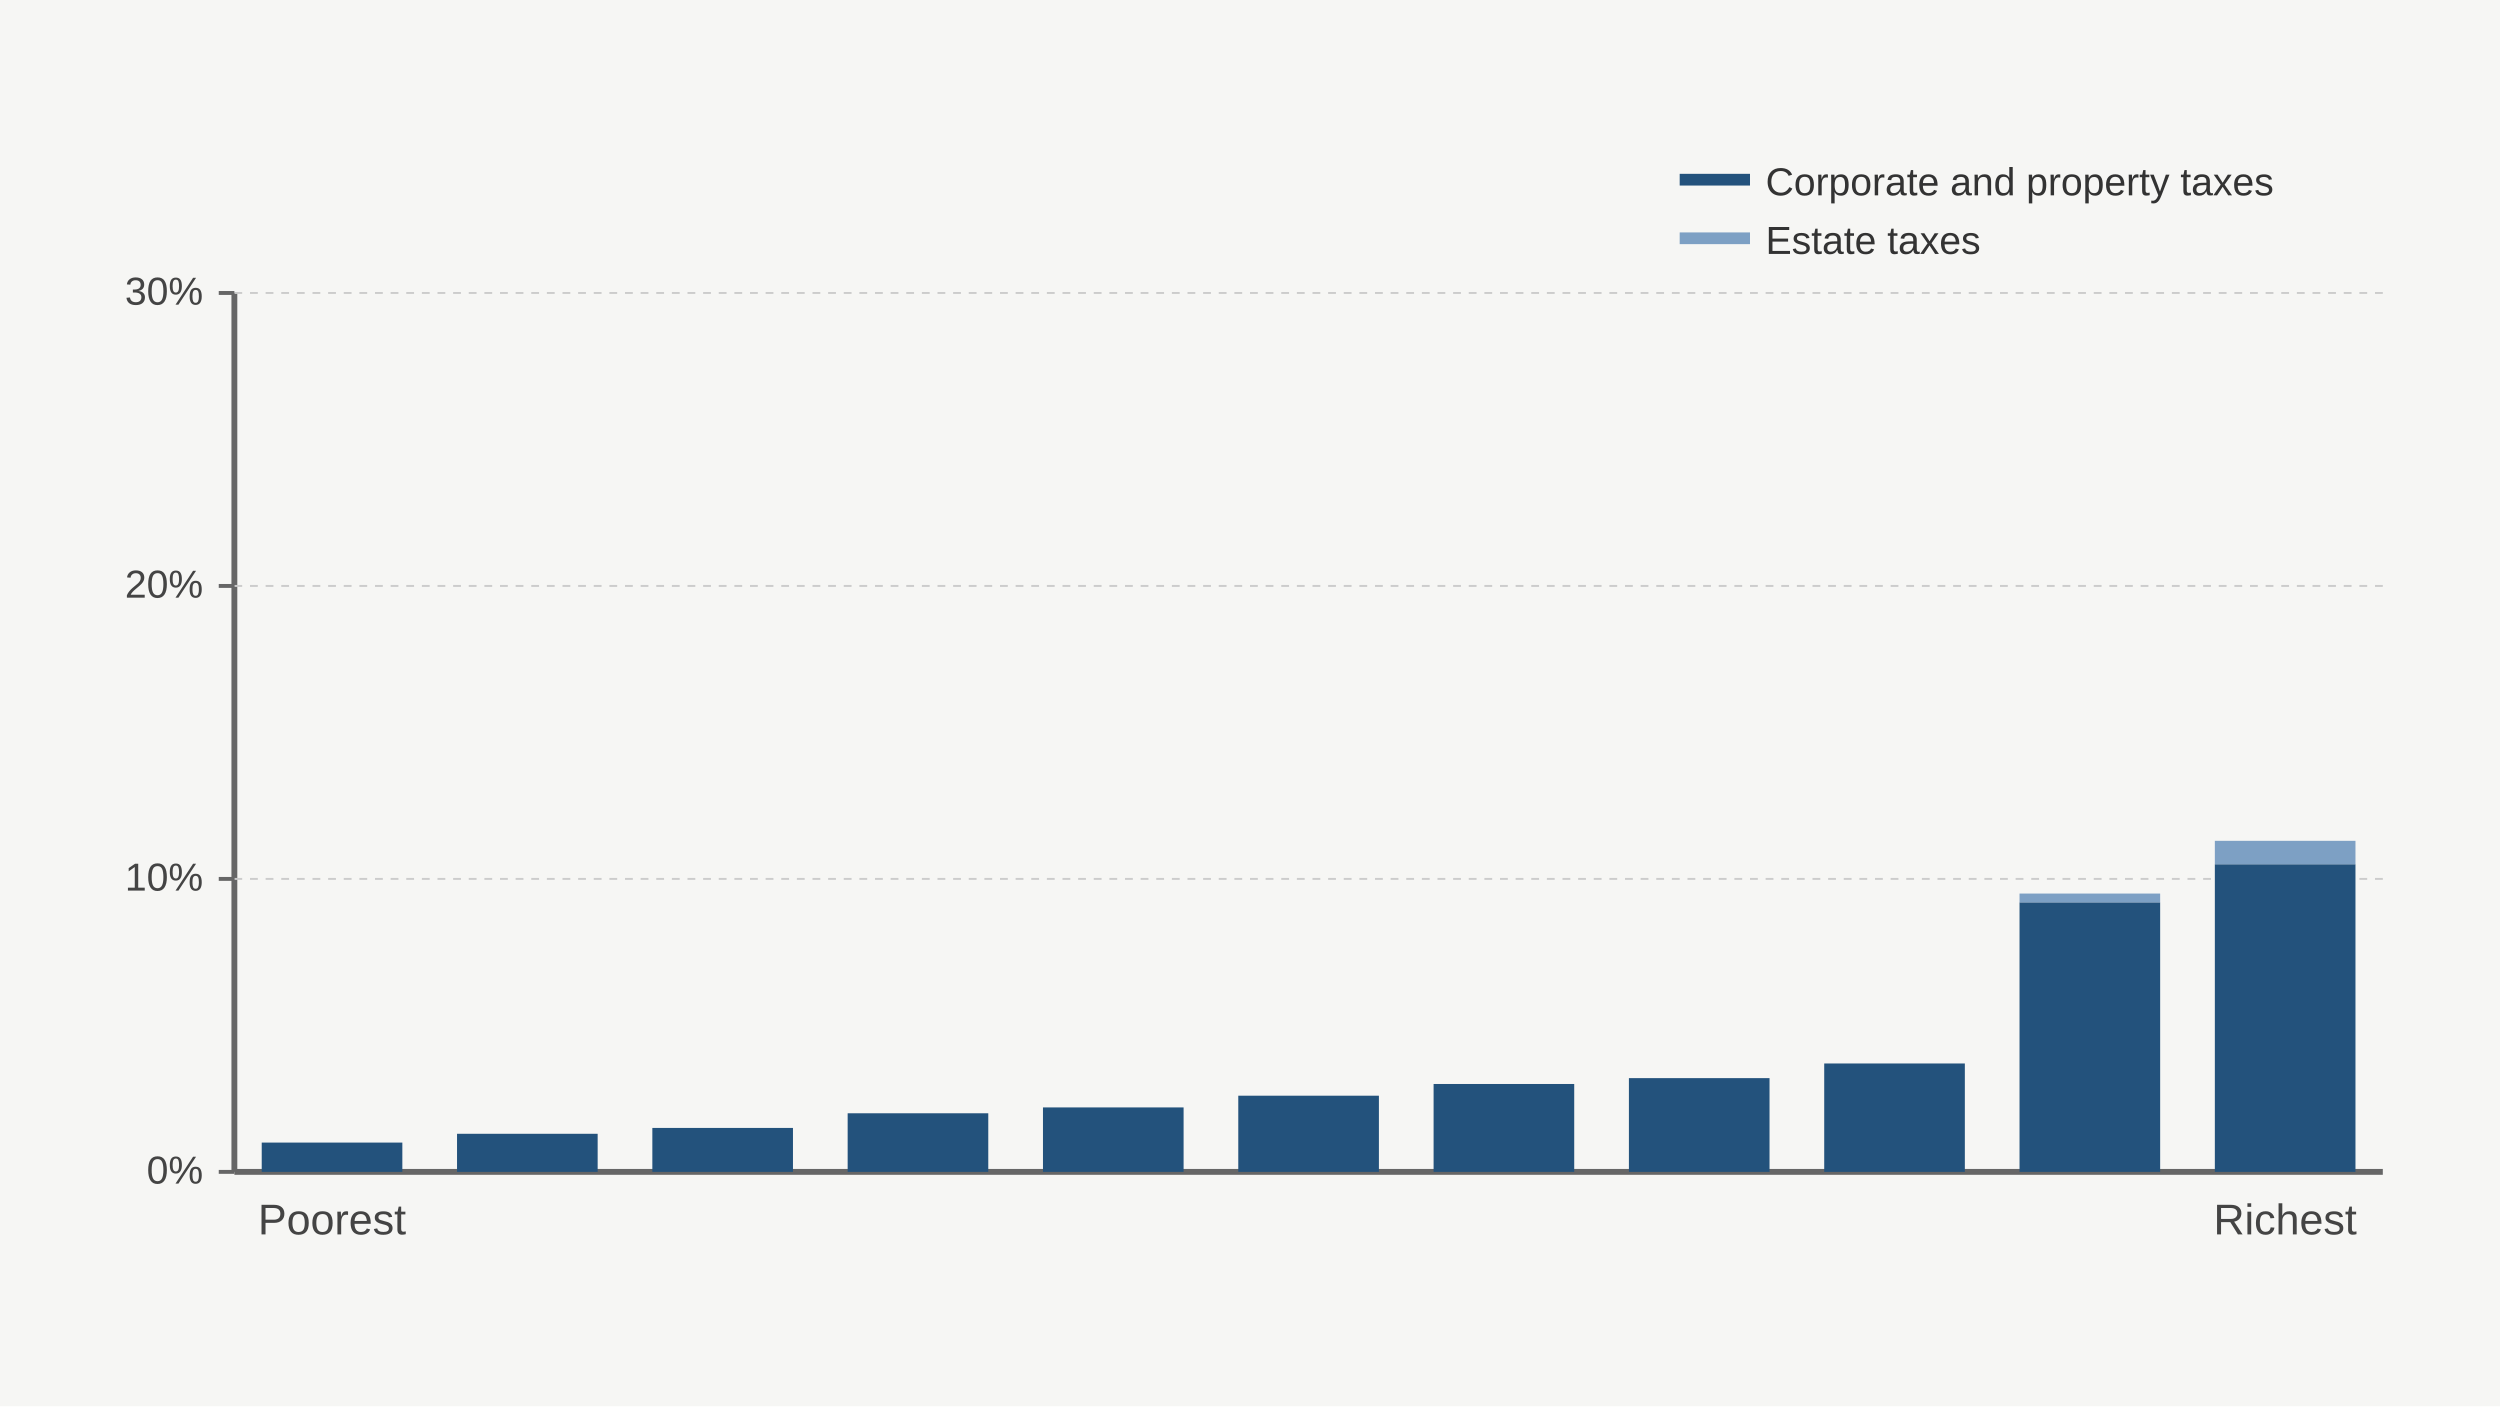
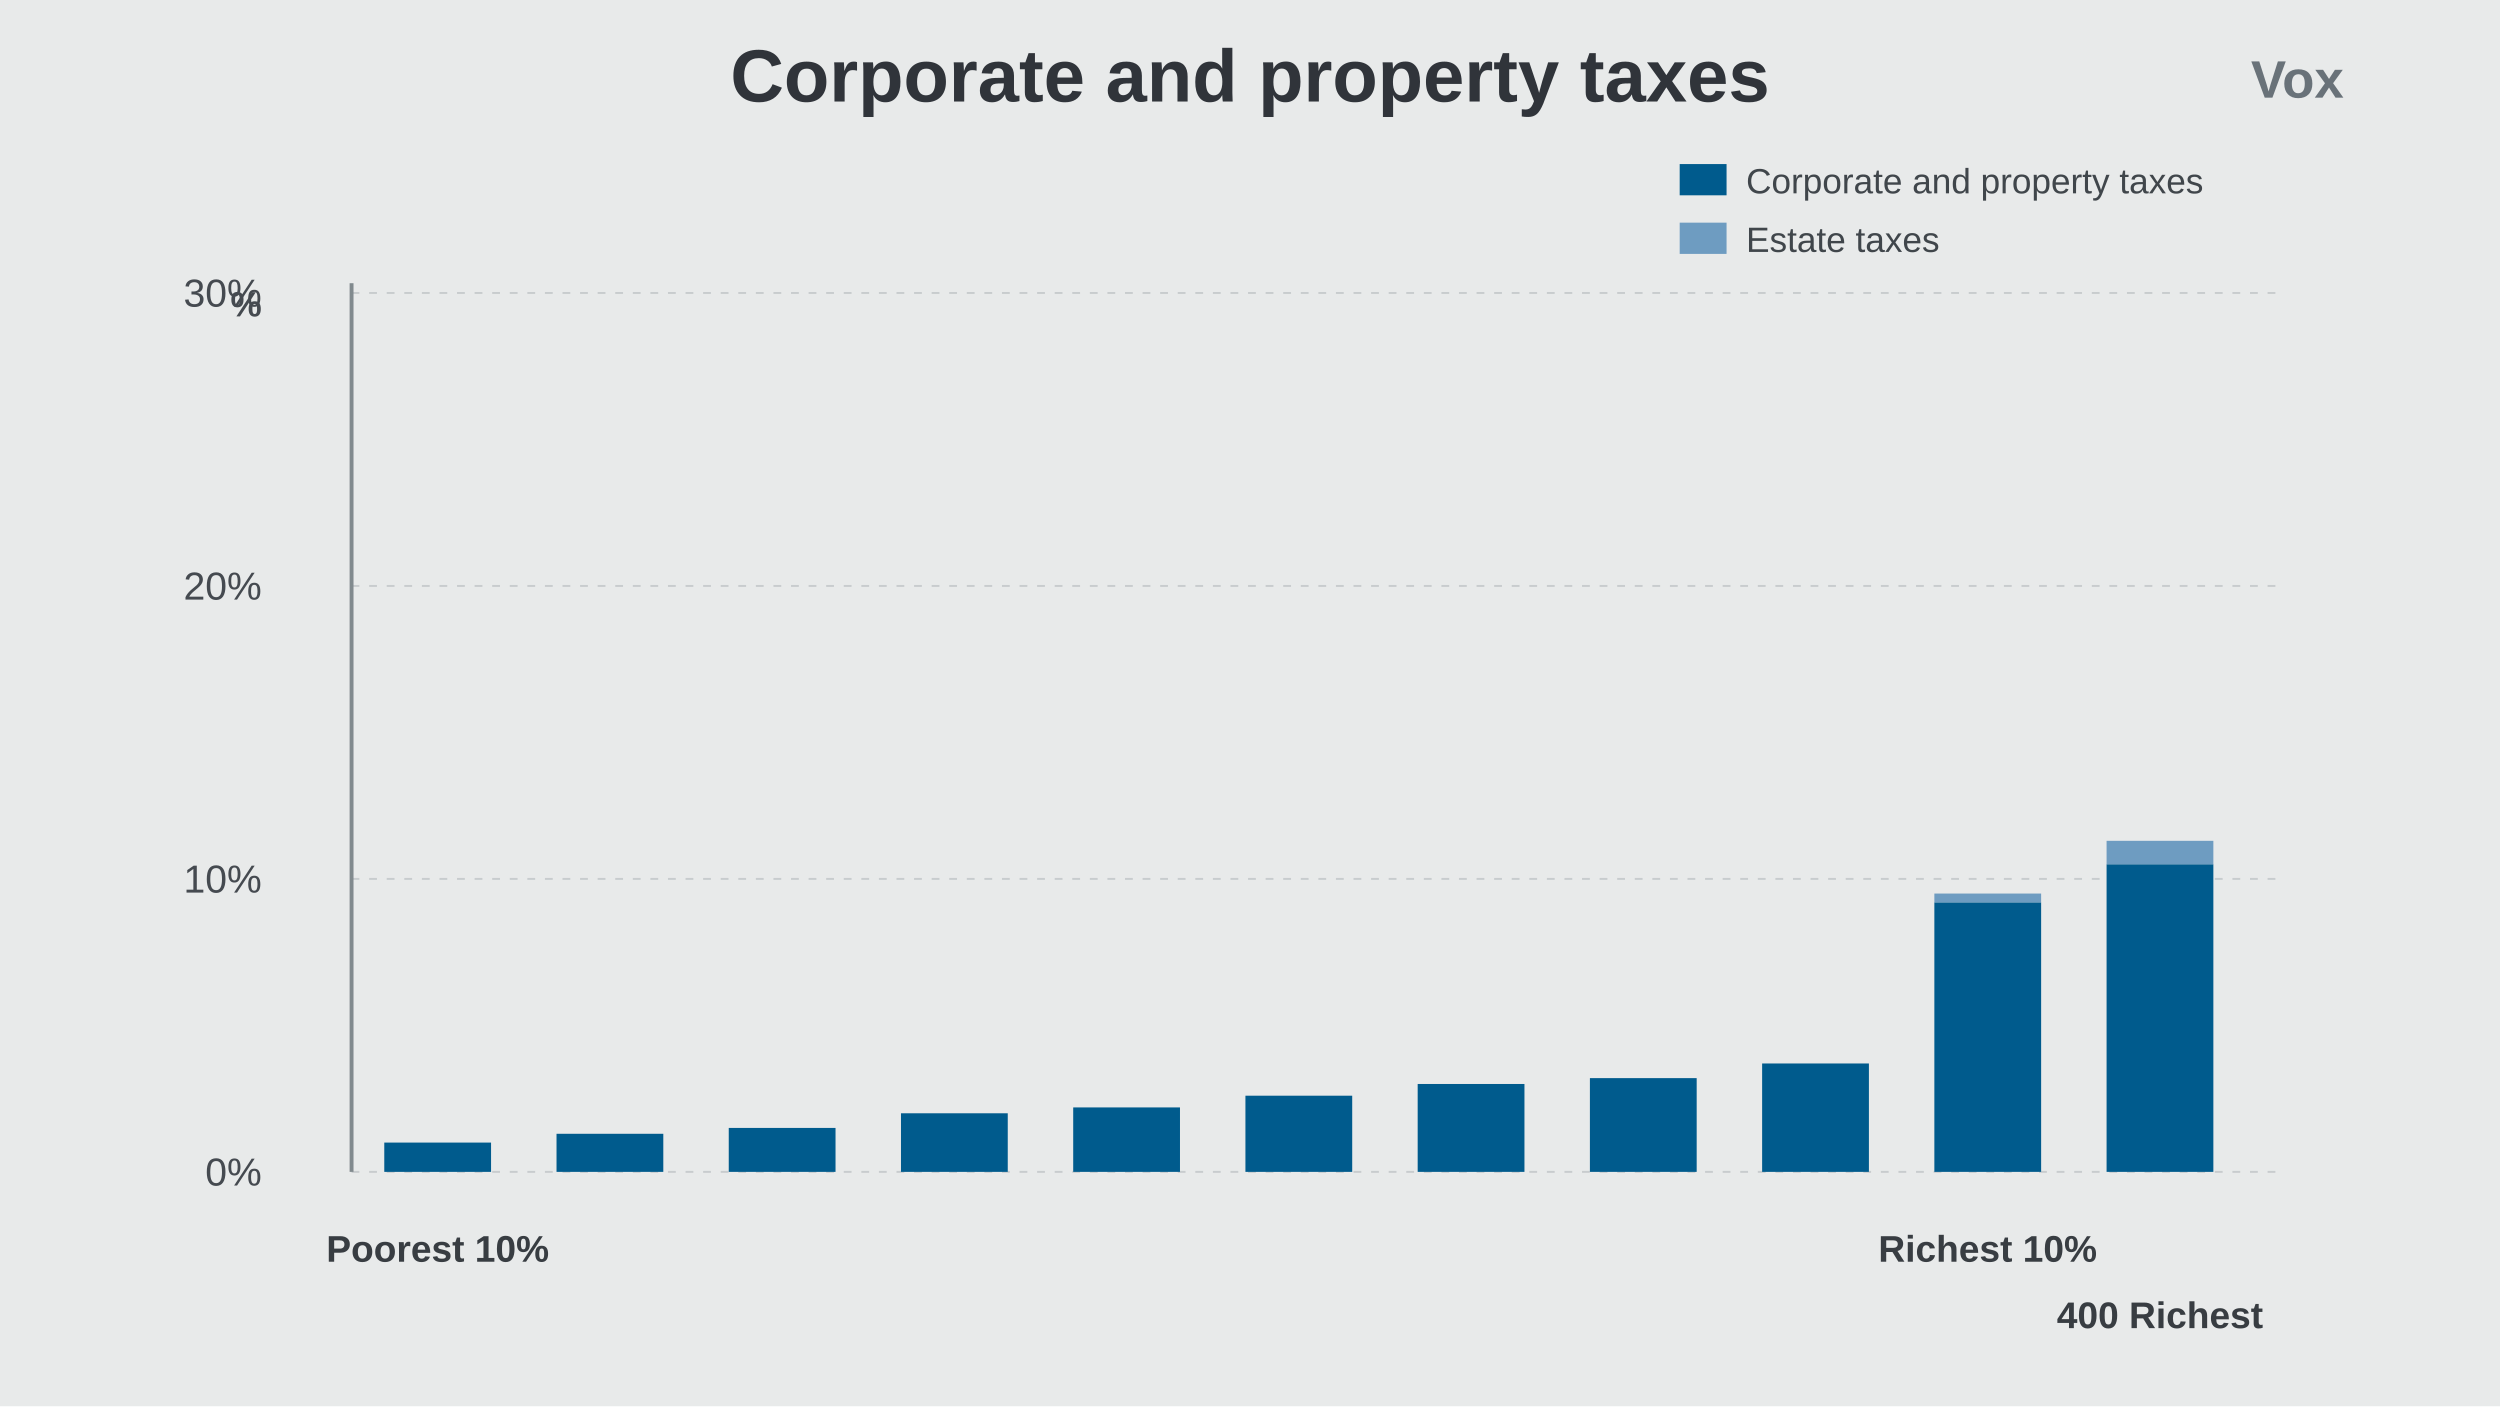
- <svg xmlns="http://www.w3.org/2000/svg" width="1280" height="720" viewBox="0 0 1280 720" data-role="semantic-chart" data-generator="stacked_bar_template_v1">
-   <rect id="scene-background-fill" data-role="background-fill" x="0" y="0" width="1280" height="720" fill="#f6f6f4" />
-   <g id="chart-plot" data-role="plot">
-     <line data-role="axis" x1="120.0" y1="150.0" x2="120.0" y2="600.0" stroke="#666666" stroke-width="3" />
-     <line data-role="tick" x1="112.0" y1="600.0" x2="120.0" y2="600.0" stroke="#666666" stroke-width="2" />
-     <text data-role="tick-label" x="104.0" y="606.0" text-anchor="end" font-family="Arial, sans-serif" font-size="20" fill="#444444">0%</text>
-     <line data-role="gridline" x1="120.0" y1="450.0" x2="1220.0" y2="450.0" stroke="#cccccc" stroke-width="1" stroke-dasharray="4,4" />
-     <line data-role="tick" x1="112.0" y1="450.0" x2="120.0" y2="450.0" stroke="#666666" stroke-width="2" />
-     <text data-role="tick-label" x="104.0" y="456.0" text-anchor="end" font-family="Arial, sans-serif" font-size="20" fill="#444444">10%</text>
-     <line data-role="gridline" x1="120.0" y1="300.0" x2="1220.0" y2="300.0" stroke="#cccccc" stroke-width="1" stroke-dasharray="4,4" />
-     <line data-role="tick" x1="112.0" y1="300.0" x2="120.0" y2="300.0" stroke="#666666" stroke-width="2" />
-     <text data-role="tick-label" x="104.0" y="306.0" text-anchor="end" font-family="Arial, sans-serif" font-size="20" fill="#444444">20%</text>
-     <line data-role="gridline" x1="120.0" y1="150.0" x2="1220.0" y2="150.0" stroke="#cccccc" stroke-width="1" stroke-dasharray="4,4" />
-     <line data-role="tick" x1="112.0" y1="150.0" x2="120.0" y2="150.0" stroke="#666666" stroke-width="2" />
-     <text data-role="tick-label" x="104.0" y="156.0" text-anchor="end" font-family="Arial, sans-serif" font-size="20" fill="#444444">30%</text>
-     <line data-role="axis" x1="120.0" y1="600.0" x2="1220.0" y2="600.0" stroke="#666666" stroke-width="3" />
-     <line x1="860" y1="92" x2="896" y2="92" stroke="#23527c" stroke-width="6" />
-     <text x="904" y="100" font-family="Arial, sans-serif" font-size="20" fill="#333333">Corporate and property taxes</text>
-     <line x1="860" y1="122" x2="896" y2="122" stroke="#7da0c4" stroke-width="6" />
-     <text x="904" y="130" font-family="Arial, sans-serif" font-size="20" fill="#333333">Estate taxes</text>
-     <rect data-role="stack-segment" data-bar="Poorest" data-series="Corporate and property taxes" x="134.0" y="585.0" width="72.0" height="15.0" fill="#23527c" />
-     <rect data-role="stack-segment" data-bar="2nd" data-series="Corporate and property taxes" x="234.0" y="580.5" width="72.0" height="19.5" fill="#23527c" />
-     <rect data-role="stack-segment" data-bar="3rd" data-series="Corporate and property taxes" x="334.0" y="577.5" width="72.0" height="22.5" fill="#23527c" />
-     <rect data-role="stack-segment" data-bar="4th" data-series="Corporate and property taxes" x="434.0" y="570.0" width="72.0" height="30.0" fill="#23527c" />
-     <rect data-role="stack-segment" data-bar="5th" data-series="Corporate and property taxes" x="534.0" y="567.0" width="72.0" height="33.0" fill="#23527c" />
-     <rect data-role="stack-segment" data-bar="6th" data-series="Corporate and property taxes" x="634.0" y="561.0" width="72.0" height="39.0" fill="#23527c" />
-     <rect data-role="stack-segment" data-bar="7th" data-series="Corporate and property taxes" x="734.0" y="555.0" width="72.0" height="45.0" fill="#23527c" />
-     <rect data-role="stack-segment" data-bar="8th" data-series="Corporate and property taxes" x="834.0" y="552.0" width="72.0" height="48.0" fill="#23527c" />
-     <rect data-role="stack-segment" data-bar="9th" data-series="Corporate and property taxes" x="934.0" y="544.5" width="72.0" height="55.5" fill="#23527c" />
-     <rect data-role="stack-segment" data-bar="10th" data-series="Corporate and property taxes" x="1034.0" y="462.0" width="72.0" height="138.0" fill="#23527c" />
-     <rect data-role="stack-segment" data-bar="10th" data-series="Estate taxes" x="1034.0" y="457.5" width="72.0" height="4.5" fill="#7da0c4" />
-     <rect data-role="stack-segment" data-bar="Richest" data-series="Corporate and property taxes" x="1134.0" y="442.5" width="72.0" height="157.5" fill="#23527c" />
-     <rect data-role="stack-segment" data-bar="Richest" data-series="Estate taxes" x="1134.0" y="430.5" width="72.0" height="12.0" fill="#7da0c4" />
-     <text x="170.0" y="632.0" text-anchor="middle" font-family="Arial, sans-serif" font-size="22" fill="#444444">Poorest</text>
-     <text x="1170.0" y="632.0" text-anchor="middle" font-family="Arial, sans-serif" font-size="22" fill="#444444">Richest</text>
-   </g>
+ <svg xmlns="http://www.w3.org/2000/svg" width="1280" height="720" viewBox="0 0 1280 720" data-role="semantic-chart">
+   <rect data-role="background" width="1280" height="720" fill="#E8EAEA" />
+   <text x="640" y="52" text-anchor="middle" font-family="Arial, Helvetica, sans-serif" font-size="38" font-weight="700" fill="#30343A">Corporate and property taxes</text>
+   <text x="1200" y="50" text-anchor="end" font-family="Arial, Helvetica, sans-serif" font-size="27" font-weight="700" fill="#697279">Vox</text>
+   <text x="134" y="162" text-anchor="end" font-family="Arial, Helvetica, sans-serif" font-size="18" font-weight="700" fill="#454A50">%</text>
+   <line x1="180" y1="600" x2="1170" y2="600" stroke="#C8CCCE" stroke-width="1" stroke-dasharray="4 5" />
+   <text x="134" y="607" text-anchor="end" font-family="Arial, Helvetica, sans-serif" font-size="20" fill="#454A50">0%</text>
+   <line x1="180" y1="450" x2="1170" y2="450" stroke="#C8CCCE" stroke-width="1" stroke-dasharray="4 5" />
+   <text x="134" y="457" text-anchor="end" font-family="Arial, Helvetica, sans-serif" font-size="20" fill="#454A50">10%</text>
+   <line x1="180" y1="300" x2="1170" y2="300" stroke="#C8CCCE" stroke-width="1" stroke-dasharray="4 5" />
+   <text x="134" y="307" text-anchor="end" font-family="Arial, Helvetica, sans-serif" font-size="20" fill="#454A50">20%</text>
+   <line x1="180" y1="150" x2="1170" y2="150" stroke="#C8CCCE" stroke-width="1" stroke-dasharray="4 5" />
+   <text x="134" y="157" text-anchor="end" font-family="Arial, Helvetica, sans-serif" font-size="20" fill="#454A50">30%</text>
+   <line x1="180" y1="145" x2="180" y2="600" stroke="#818A8E" stroke-width="2" />
+   <rect data-role="bar" data-entity-id="poorest-10%" data-series="Corporate and property taxes" data-value="1" data-unit="%" x="196.75" y="585.00" width="54.67" height="15.00" fill="#005B8D" />
+   <rect data-role="bar" data-entity-id="second-10%" data-series="Corporate and property taxes" data-value="1.3" data-unit="%" x="284.94" y="580.50" width="54.67" height="19.50" fill="#005B8D" />
+   <rect data-role="bar" data-entity-id="third-10%" data-series="Corporate and property taxes" data-value="1.5" data-unit="%" x="373.12" y="577.50" width="54.67" height="22.50" fill="#005B8D" />
+   <rect data-role="bar" data-entity-id="fourth-10%" data-series="Corporate and property taxes" data-value="2" data-unit="%" x="461.30" y="570.00" width="54.67" height="30.00" fill="#005B8D" />
+   <rect data-role="bar" data-entity-id="fifth-10%" data-series="Corporate and property taxes" data-value="2.2" data-unit="%" x="549.48" y="567.00" width="54.67" height="33.00" fill="#005B8D" />
+   <rect data-role="bar" data-entity-id="sixth-10%" data-series="Corporate and property taxes" data-value="2.6" data-unit="%" x="637.66" y="561.00" width="54.67" height="39.00" fill="#005B8D" />
+   <rect data-role="bar" data-entity-id="seventh-10%" data-series="Corporate and property taxes" data-value="3" data-unit="%" x="725.85" y="555.00" width="54.67" height="45.00" fill="#005B8D" />
+   <rect data-role="bar" data-entity-id="eighth-10%" data-series="Corporate and property taxes" data-value="3.2" data-unit="%" x="814.03" y="552.00" width="54.67" height="48.00" fill="#005B8D" />
+   <rect data-role="bar" data-entity-id="ninth-10%" data-series="Corporate and property taxes" data-value="3.7" data-unit="%" x="902.21" y="544.50" width="54.67" height="55.50" fill="#005B8D" />
+   <rect data-role="bar" data-entity-id="richest-10%" data-series="Corporate and property taxes" data-value="9.2" data-unit="%" x="990.39" y="462.00" width="54.67" height="138.00" fill="#005B8D" />
+   <rect data-role="bar" data-entity-id="richest-10%" data-series="Estate taxes" data-value="0.3" data-unit="%" x="990.39" y="457.50" width="54.67" height="4.50" fill="#6E9CC1" />
+   <rect data-role="bar" data-entity-id="400-richest" data-series="Corporate and property taxes" data-value="10.5" data-unit="%" x="1078.57" y="442.50" width="54.67" height="157.50" fill="#005B8D" />
+   <rect data-role="bar" data-entity-id="400-richest" data-series="Estate taxes" data-value="0.8" data-unit="%" x="1078.57" y="430.50" width="54.67" height="12.00" fill="#6E9CC1" />
+   <rect x="860" y="84" width="24" height="16" fill="#005B8D" />
+   <text x="894" y="99" font-family="Arial, Helvetica, sans-serif" font-size="18" fill="#40464B">Corporate and property taxes</text>
+   <rect x="860" y="114" width="24" height="16" fill="#6E9CC1" />
+   <text x="894" y="129" font-family="Arial, Helvetica, sans-serif" font-size="18" fill="#40464B">Estate taxes</text>
+   <text x="224.1" y="646" text-anchor="middle" font-family="Arial, Helvetica, sans-serif" font-size="19" font-weight="700" fill="#383D42">Poorest 10%</text>
+   <text x="1017.7" y="646" text-anchor="middle" font-family="Arial, Helvetica, sans-serif" font-size="19" font-weight="700" fill="#383D42">Richest 10%</text>
+   <text x="1105.9" y="680" text-anchor="middle" font-family="Arial, Helvetica, sans-serif" font-size="19" font-weight="700" fill="#383D42">400 Richest</text>
</svg>
